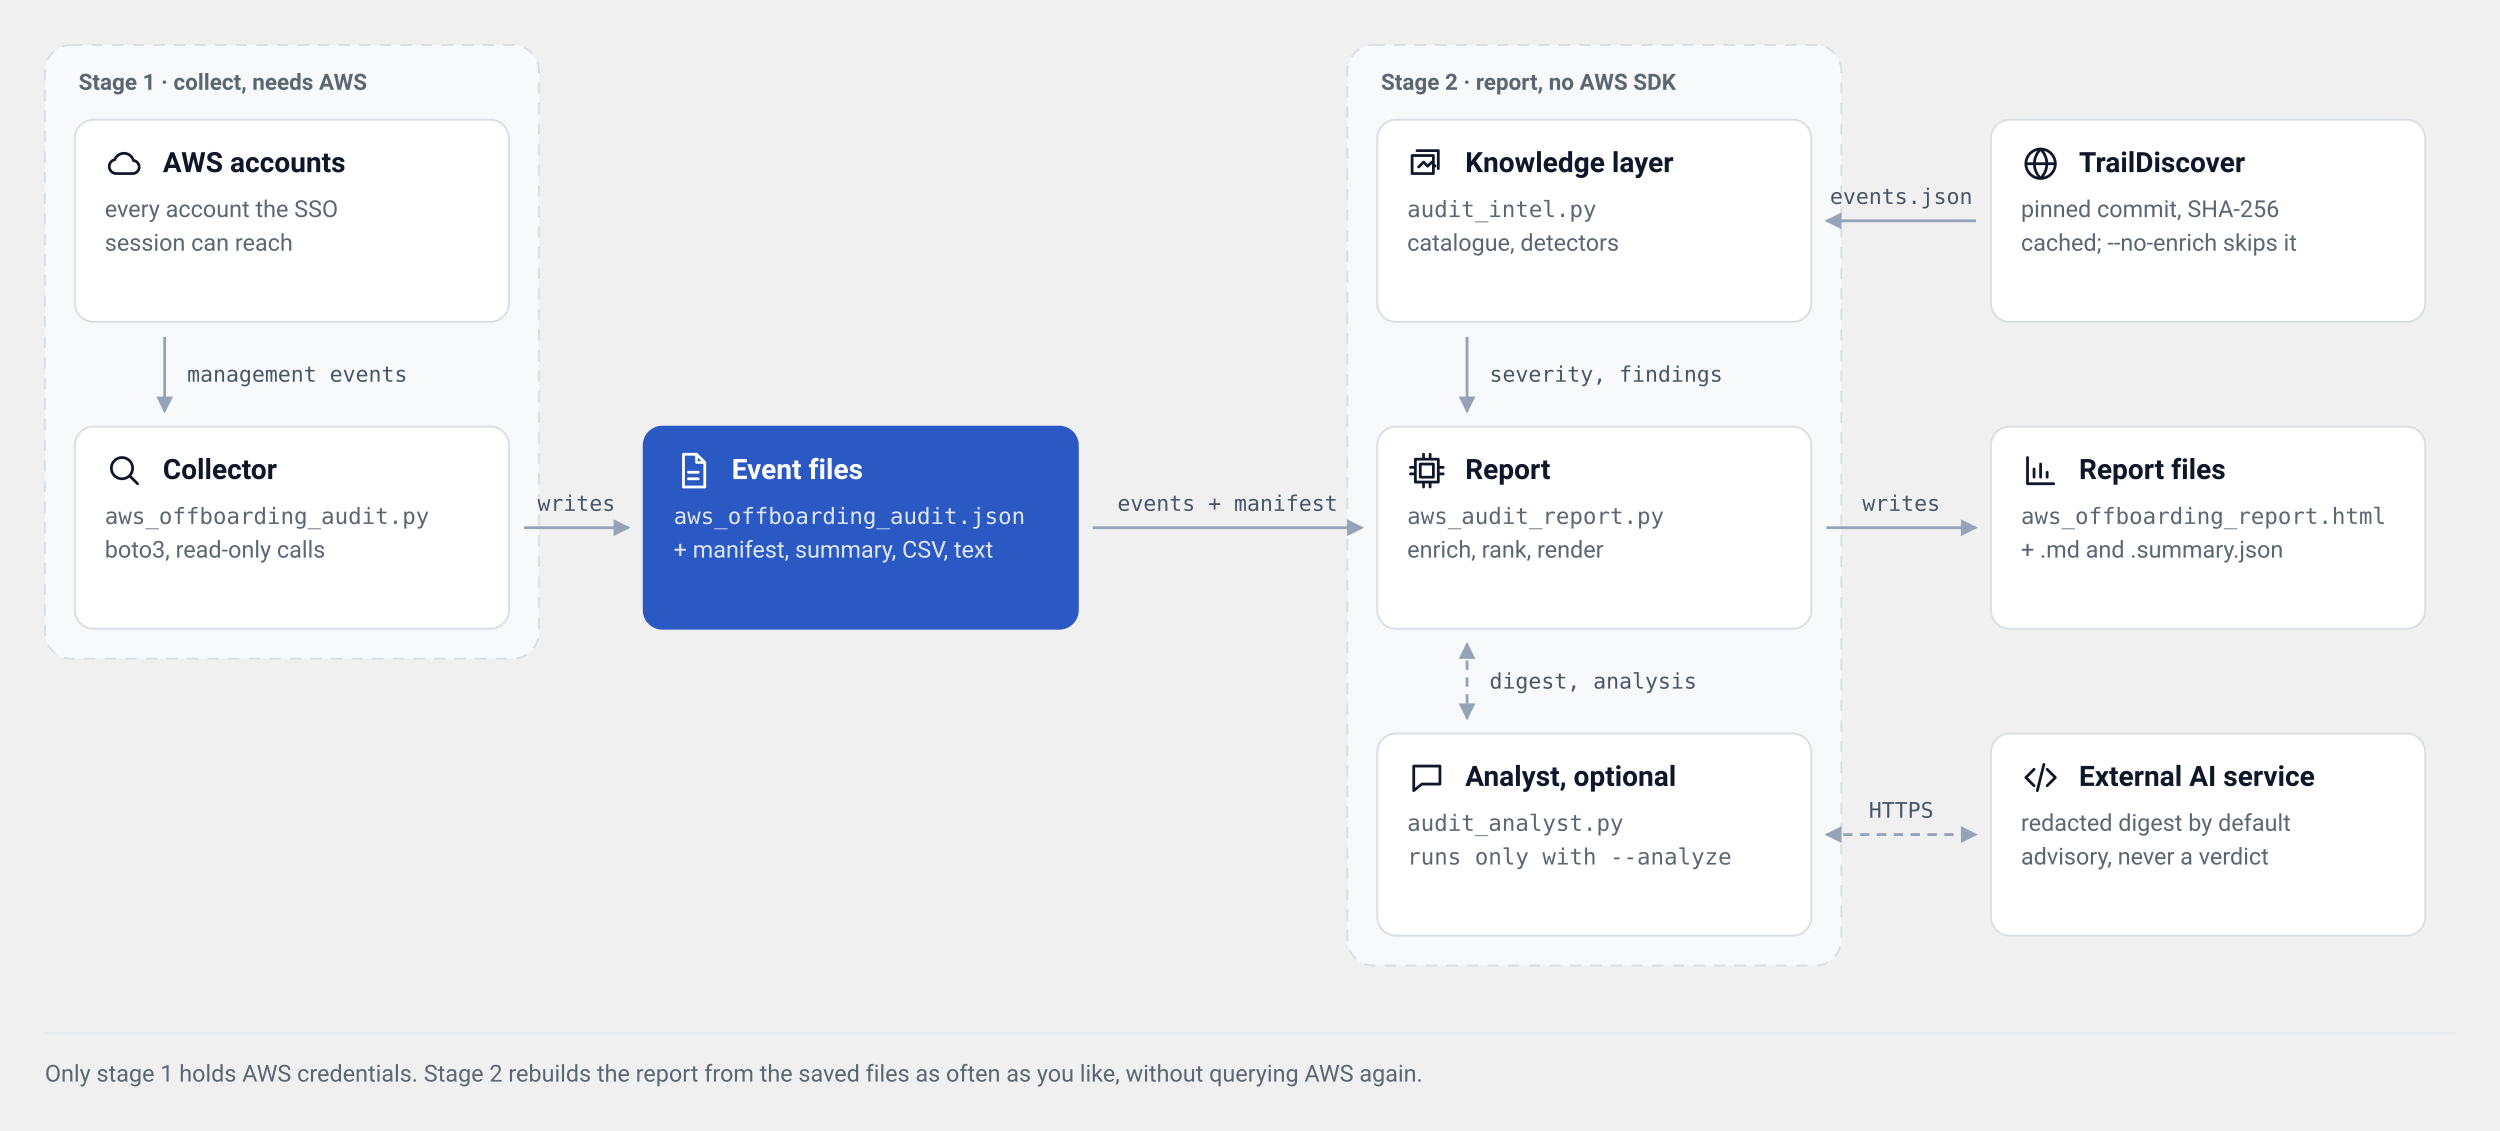
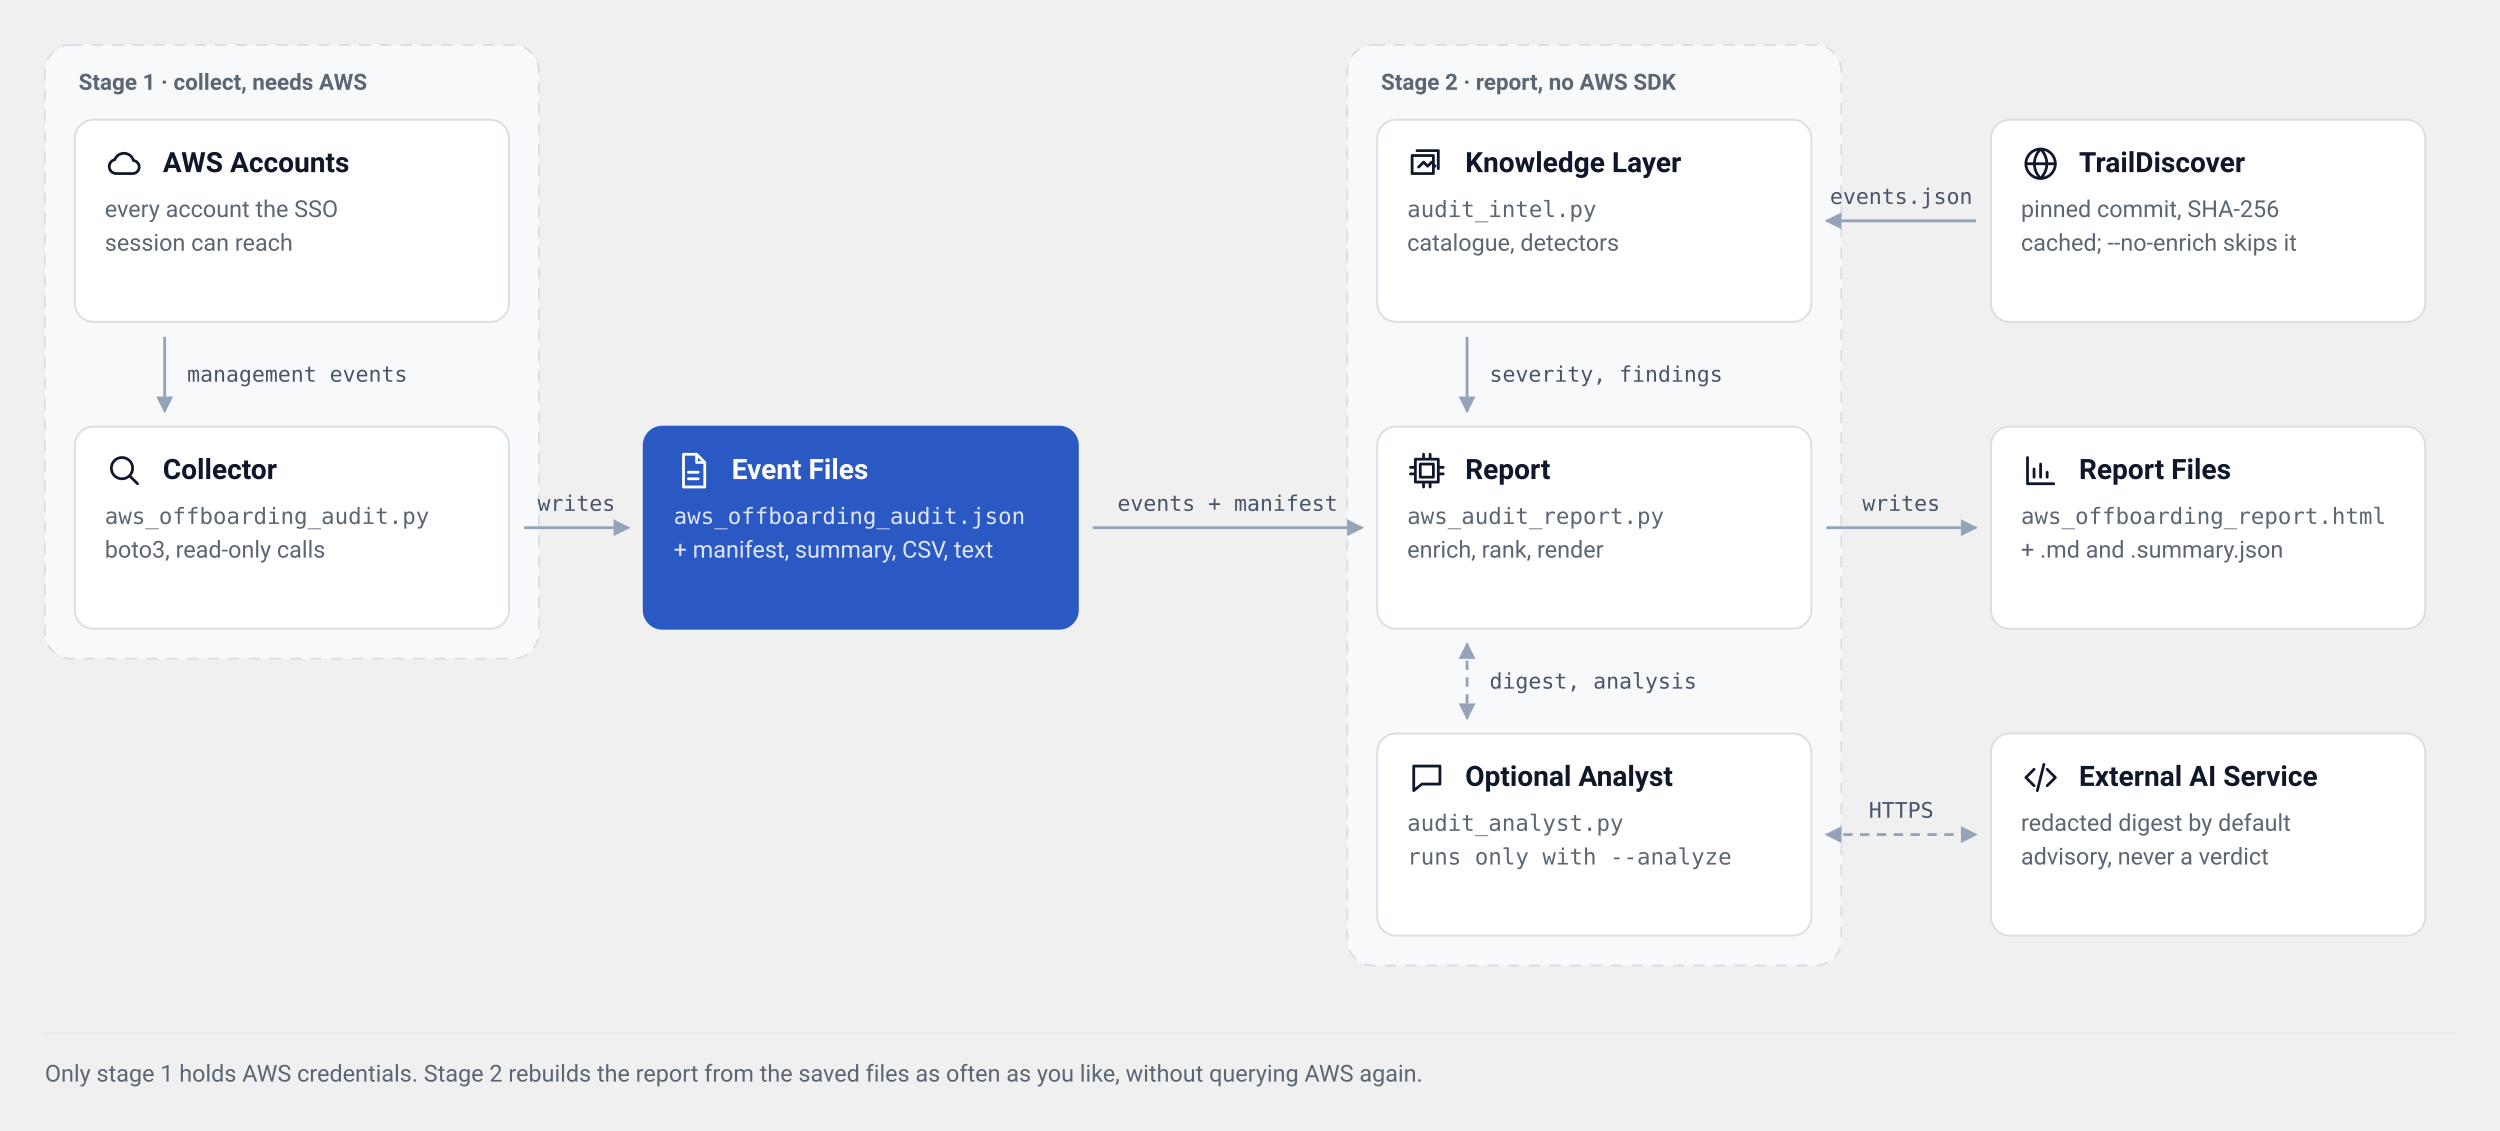
<svg xmlns="http://www.w3.org/2000/svg" viewBox="0 0 1336 604" width="1336" height="604" role="img" aria-label="The collector reads CloudTrail management events from every AWS account the SSO session reaches and writes event JSON; the report stage reads only those files, adds the TrailDiscover catalogue and an optional external AI analysis, and writes HTML, Markdown and a summary without touching AWS again.">
  <defs>
    <marker id="a" viewBox="0 0 10 10" refX="9" refY="5" markerWidth="6" markerHeight="6" orient="auto-start-reverse">
      <path d="M0 0 10 5 0 10z" fill="#94a3b8" />
    </marker>
    <marker id="b" viewBox="0 0 10 10" refX="1" refY="5" markerWidth="6" markerHeight="6" orient="auto">
      <path d="M10 0 0 5 10 10z" fill="#94a3b8" />
    </marker>
  </defs>
  <rect x="24" y="24" width="264" height="328" rx="14" fill="#f7f9fb" stroke="#d8dee4" stroke-width="1" stroke-dasharray="6 5" />
  <text x="42.0" y="48.0" font-family="system-ui,-apple-system,'Segoe UI',Roboto,Helvetica,Arial,sans-serif" font-size="12" fill="#5b6673" text-anchor="start" font-weight="600">Stage 1 · collect, needs AWS</text>
  <rect x="720" y="24" width="264" height="492" rx="14" fill="#f7f9fb" stroke="#d8dee4" stroke-width="1" stroke-dasharray="6 5" />
  <text x="738.0" y="48.0" font-family="system-ui,-apple-system,'Segoe UI',Roboto,Helvetica,Arial,sans-serif" font-size="12" fill="#5b6673" text-anchor="start" font-weight="600">Stage 2 · report, no AWS SDK</text>
  <rect x="40" y="64" width="232" height="108" rx="10" fill="#ffffff" stroke="#d8dee4" stroke-width="1" />
  <g transform="translate(56.0,77.0) scale(0.875)" fill="none" stroke="#0f172a" stroke-width="1.7" stroke-linecap="round" stroke-linejoin="round">
    <path d="M7 18h10a4 4 0 0 0 .5-7.97A6 6 0 0 0 6.1 9.5 4.3 4.3 0 0 0 7 18z" />
  </g>
-   <text x="87.0" y="92.0" font-family="system-ui,-apple-system,'Segoe UI',Roboto,Helvetica,Arial,sans-serif" font-size="15" fill="#0f172a" text-anchor="start" font-weight="600">AWS accounts</text>
+   <text x="87.0" y="92.0" font-family="system-ui,-apple-system,'Segoe UI',Roboto,Helvetica,Arial,sans-serif" font-size="15" fill="#0f172a" text-anchor="start" font-weight="600">AWS Accounts</text>
  <text x="56.0" y="116.0" font-family="system-ui,-apple-system,'Segoe UI',Roboto,Helvetica,Arial,sans-serif" font-size="12.5" fill="#5b6673" text-anchor="start">every account the SSO</text>
  <text x="56.0" y="134.0" font-family="system-ui,-apple-system,'Segoe UI',Roboto,Helvetica,Arial,sans-serif" font-size="12.5" fill="#5b6673" text-anchor="start">session can reach</text>
  <rect x="40" y="228" width="232" height="108" rx="10" fill="#ffffff" stroke="#d8dee4" stroke-width="1" />
  <g transform="translate(56.0,241.0) scale(0.875)" fill="none" stroke="#0f172a" stroke-width="1.7" stroke-linecap="round" stroke-linejoin="round">
    <path d="M10.5 4a6.5 6.5 0 1 0 0 13 6.5 6.5 0 1 0 0-13z M15.5 15.5 20 20" />
  </g>
  <text x="87.0" y="256.0" font-family="system-ui,-apple-system,'Segoe UI',Roboto,Helvetica,Arial,sans-serif" font-size="15" fill="#0f172a" text-anchor="start" font-weight="600">Collector</text>
  <text x="56.0" y="280.0" font-family="ui-monospace,SFMono-Regular,'SF Mono',Menlo,Consolas,monospace" font-size="12" fill="#5b6673" text-anchor="start">aws_offboarding_audit.py</text>
  <text x="56.0" y="298.0" font-family="system-ui,-apple-system,'Segoe UI',Roboto,Helvetica,Arial,sans-serif" font-size="12.5" fill="#5b6673" text-anchor="start">boto3, read-only calls</text>
  <rect x="344" y="228" width="232" height="108" rx="10" fill="#2b59c3" stroke="#2b59c3" stroke-width="1" />
  <g transform="translate(360.0,241.0) scale(0.875)" fill="none" stroke="#ffffff" stroke-width="1.7" stroke-linecap="round" stroke-linejoin="round">
    <path d="M6 2h8l5 5v15H6z M14 2v5h5 M9 13h6 M9 17h6" />
  </g>
-   <text x="391.0" y="256.0" font-family="system-ui,-apple-system,'Segoe UI',Roboto,Helvetica,Arial,sans-serif" font-size="15" fill="#ffffff" text-anchor="start" font-weight="600">Event files</text>
+   <text x="391.0" y="256.0" font-family="system-ui,-apple-system,'Segoe UI',Roboto,Helvetica,Arial,sans-serif" font-size="15" fill="#ffffff" text-anchor="start" font-weight="600">Event Files</text>
  <text x="360.0" y="280.0" font-family="ui-monospace,SFMono-Regular,'SF Mono',Menlo,Consolas,monospace" font-size="12" fill="#ffffff" text-anchor="start" opacity="0.85">aws_offboarding_audit.json</text>
  <text x="360.0" y="298.0" font-family="system-ui,-apple-system,'Segoe UI',Roboto,Helvetica,Arial,sans-serif" font-size="12.5" fill="#ffffff" text-anchor="start" opacity="0.85">+ manifest, summary, CSV, text</text>
  <rect x="736" y="64" width="232" height="108" rx="10" fill="#ffffff" stroke="#d8dee4" stroke-width="1" />
  <g transform="translate(752.0,77.0) scale(0.875)" fill="none" stroke="#0f172a" stroke-width="1.7" stroke-linecap="round" stroke-linejoin="round">
    <path d="M3 7h13v11H3z M6 4h13v11 M7 14l3-3 2.5 2.5L15 11l2 2.5" />
  </g>
-   <text x="783.0" y="92.0" font-family="system-ui,-apple-system,'Segoe UI',Roboto,Helvetica,Arial,sans-serif" font-size="15" fill="#0f172a" text-anchor="start" font-weight="600">Knowledge layer</text>
+   <text x="783.0" y="92.0" font-family="system-ui,-apple-system,'Segoe UI',Roboto,Helvetica,Arial,sans-serif" font-size="15" fill="#0f172a" text-anchor="start" font-weight="600">Knowledge Layer</text>
  <text x="752.0" y="116.0" font-family="ui-monospace,SFMono-Regular,'SF Mono',Menlo,Consolas,monospace" font-size="12" fill="#5b6673" text-anchor="start">audit_intel.py</text>
  <text x="752.0" y="134.0" font-family="system-ui,-apple-system,'Segoe UI',Roboto,Helvetica,Arial,sans-serif" font-size="12.5" fill="#5b6673" text-anchor="start">catalogue, detectors</text>
  <rect x="736" y="228" width="232" height="108" rx="10" fill="#ffffff" stroke="#d8dee4" stroke-width="1" />
  <g transform="translate(752.0,241.0) scale(0.875)" fill="none" stroke="#0f172a" stroke-width="1.7" stroke-linecap="round" stroke-linejoin="round">
    <path d="M8 8h8v8H8z M5 5h14v14H5z M10 2v3 M14 2v3 M10 19v3 M14 19v3 M2 10h3 M2 14h3 M19 10h3 M19 14h3" />
  </g>
  <text x="783.0" y="256.0" font-family="system-ui,-apple-system,'Segoe UI',Roboto,Helvetica,Arial,sans-serif" font-size="15" fill="#0f172a" text-anchor="start" font-weight="600">Report</text>
  <text x="752.0" y="280.0" font-family="ui-monospace,SFMono-Regular,'SF Mono',Menlo,Consolas,monospace" font-size="12" fill="#5b6673" text-anchor="start">aws_audit_report.py</text>
  <text x="752.0" y="298.0" font-family="system-ui,-apple-system,'Segoe UI',Roboto,Helvetica,Arial,sans-serif" font-size="12.5" fill="#5b6673" text-anchor="start">enrich, rank, render</text>
  <rect x="736" y="392" width="232" height="108" rx="10" fill="#ffffff" stroke="#d8dee4" stroke-width="1" />
  <g transform="translate(752.0,405.0) scale(0.875)" fill="none" stroke="#0f172a" stroke-width="1.7" stroke-linecap="round" stroke-linejoin="round">
    <path d="M4 5h16v11H9l-5 4z" />
  </g>
-   <text x="783.0" y="420.0" font-family="system-ui,-apple-system,'Segoe UI',Roboto,Helvetica,Arial,sans-serif" font-size="15" fill="#0f172a" text-anchor="start" font-weight="600">Analyst, optional</text>
+   <text x="783.0" y="420.0" font-family="system-ui,-apple-system,'Segoe UI',Roboto,Helvetica,Arial,sans-serif" font-size="15" fill="#0f172a" text-anchor="start" font-weight="600">Optional Analyst</text>
  <text x="752.0" y="444.0" font-family="ui-monospace,SFMono-Regular,'SF Mono',Menlo,Consolas,monospace" font-size="12" fill="#5b6673" text-anchor="start">audit_analyst.py</text>
  <text x="752.0" y="462.0" font-family="ui-monospace,SFMono-Regular,'SF Mono',Menlo,Consolas,monospace" font-size="12" fill="#5b6673" text-anchor="start">runs only with --analyze</text>
  <rect x="1064" y="64" width="232" height="108" rx="10" fill="#ffffff" stroke="#d8dee4" stroke-width="1" />
  <g transform="translate(1080.0,77.0) scale(0.875)" fill="none" stroke="#0f172a" stroke-width="1.7" stroke-linecap="round" stroke-linejoin="round">
    <path d="M12 3a9 9 0 1 0 0 18 9 9 0 0 0 0-18z M3 12h18 M12 3c2.5 2.7 3.8 5.7 3.8 9s-1.3 6.3-3.8 9 M12 3c-2.5 2.7-3.8 5.7-3.8 9s1.3 6.3 3.8 9" />
  </g>
  <text x="1111.0" y="92.0" font-family="system-ui,-apple-system,'Segoe UI',Roboto,Helvetica,Arial,sans-serif" font-size="15" fill="#0f172a" text-anchor="start" font-weight="600">TrailDiscover</text>
  <text x="1080.0" y="116.0" font-family="system-ui,-apple-system,'Segoe UI',Roboto,Helvetica,Arial,sans-serif" font-size="12.5" fill="#5b6673" text-anchor="start">pinned commit, SHA-256</text>
  <text x="1080.0" y="134.0" font-family="system-ui,-apple-system,'Segoe UI',Roboto,Helvetica,Arial,sans-serif" font-size="12.5" fill="#5b6673" text-anchor="start">cached; --no-enrich skips it</text>
  <rect x="1064" y="228" width="232" height="108" rx="10" fill="#ffffff" stroke="#d8dee4" stroke-width="1" />
  <g transform="translate(1080.0,241.0) scale(0.875)" fill="none" stroke="#0f172a" stroke-width="1.7" stroke-linecap="round" stroke-linejoin="round">
    <path d="M4 20V4 M4 20h16 M8 16v-5 M12 16V8 M16 16v-3" />
  </g>
-   <text x="1111.0" y="256.0" font-family="system-ui,-apple-system,'Segoe UI',Roboto,Helvetica,Arial,sans-serif" font-size="15" fill="#0f172a" text-anchor="start" font-weight="600">Report files</text>
+   <text x="1111.0" y="256.0" font-family="system-ui,-apple-system,'Segoe UI',Roboto,Helvetica,Arial,sans-serif" font-size="15" fill="#0f172a" text-anchor="start" font-weight="600">Report Files</text>
  <text x="1080.0" y="280.0" font-family="ui-monospace,SFMono-Regular,'SF Mono',Menlo,Consolas,monospace" font-size="12" fill="#5b6673" text-anchor="start">aws_offboarding_report.html</text>
  <text x="1080.0" y="298.0" font-family="system-ui,-apple-system,'Segoe UI',Roboto,Helvetica,Arial,sans-serif" font-size="12.5" fill="#5b6673" text-anchor="start">+ .md and .summary.json</text>
  <rect x="1064" y="392" width="232" height="108" rx="10" fill="#ffffff" stroke="#d8dee4" stroke-width="1" />
  <g transform="translate(1080.0,405.0) scale(0.875)" fill="none" stroke="#0f172a" stroke-width="1.7" stroke-linecap="round" stroke-linejoin="round">
    <path d="M8 7 3 12l5 5 M16 7l5 5-5 5 M14 4l-4 16" />
  </g>
-   <text x="1111.0" y="420.0" font-family="system-ui,-apple-system,'Segoe UI',Roboto,Helvetica,Arial,sans-serif" font-size="15" fill="#0f172a" text-anchor="start" font-weight="600">External AI service</text>
+   <text x="1111.0" y="420.0" font-family="system-ui,-apple-system,'Segoe UI',Roboto,Helvetica,Arial,sans-serif" font-size="15" fill="#0f172a" text-anchor="start" font-weight="600">External AI Service</text>
  <text x="1080.0" y="444.0" font-family="system-ui,-apple-system,'Segoe UI',Roboto,Helvetica,Arial,sans-serif" font-size="12.5" fill="#5b6673" text-anchor="start">redacted digest by default</text>
  <text x="1080.0" y="462.0" font-family="system-ui,-apple-system,'Segoe UI',Roboto,Helvetica,Arial,sans-serif" font-size="12.5" fill="#5b6673" text-anchor="start">advisory, never a verdict</text>
  <polyline points="88,180 88,220" fill="none" stroke="#94a3b8" stroke-width="1.5" marker-end="url(#a)" />
  <text x="100.0" y="204.0" font-family="ui-monospace,SFMono-Regular,'SF Mono',Menlo,Consolas,monospace" font-size="11.5" fill="#475569" text-anchor="start">management events</text>
  <polyline points="280,282.0 336,282.0" fill="none" stroke="#94a3b8" stroke-width="1.5" marker-end="url(#a)" />
  <text x="308.0" y="273.0" font-family="ui-monospace,SFMono-Regular,'SF Mono',Menlo,Consolas,monospace" font-size="11.5" fill="#475569" text-anchor="middle">writes</text>
  <polyline points="584,282.0 728,282.0" fill="none" stroke="#94a3b8" stroke-width="1.5" marker-end="url(#a)" />
  <text x="656.0" y="273.0" font-family="ui-monospace,SFMono-Regular,'SF Mono',Menlo,Consolas,monospace" font-size="11.5" fill="#475569" text-anchor="middle">events + manifest</text>
  <polyline points="1056,118.0 976,118.0" fill="none" stroke="#94a3b8" stroke-width="1.5" marker-end="url(#a)" />
  <text x="1016.0" y="109.0" font-family="ui-monospace,SFMono-Regular,'SF Mono',Menlo,Consolas,monospace" font-size="11.5" fill="#475569" text-anchor="middle">events.json</text>
  <polyline points="784,180 784,220" fill="none" stroke="#94a3b8" stroke-width="1.5" marker-end="url(#a)" />
  <text x="796.0" y="204.0" font-family="ui-monospace,SFMono-Regular,'SF Mono',Menlo,Consolas,monospace" font-size="11.5" fill="#475569" text-anchor="start">severity, findings</text>
  <polyline points="976,282.0 1056,282.0" fill="none" stroke="#94a3b8" stroke-width="1.5" marker-end="url(#a)" />
  <text x="1016.0" y="273.0" font-family="ui-monospace,SFMono-Regular,'SF Mono',Menlo,Consolas,monospace" font-size="11.5" fill="#475569" text-anchor="middle">writes</text>
  <polyline points="784,344 784,384" fill="none" stroke="#94a3b8" stroke-width="1.5" stroke-dasharray="5 4" marker-end="url(#a)" marker-start="url(#b)" />
  <text x="796.0" y="368.0" font-family="ui-monospace,SFMono-Regular,'SF Mono',Menlo,Consolas,monospace" font-size="11.5" fill="#475569" text-anchor="start">digest, analysis</text>
  <polyline points="976,446.0 1056,446.0" fill="none" stroke="#94a3b8" stroke-width="1.5" stroke-dasharray="5 4" marker-end="url(#a)" marker-start="url(#b)" />
  <text x="1016.0" y="437.0" font-family="ui-monospace,SFMono-Regular,'SF Mono',Menlo,Consolas,monospace" font-size="11.5" fill="#475569" text-anchor="middle">HTTPS</text>
  <line x1="24" y1="552" x2="1312" y2="552" stroke="#e6e9ee" stroke-width="1" />
  <text x="24.0" y="578.0" font-family="system-ui,-apple-system,'Segoe UI',Roboto,Helvetica,Arial,sans-serif" font-size="12.5" fill="#5b6673" text-anchor="start">Only stage 1 holds AWS credentials. Stage 2 rebuilds the report from the saved files as often as you like, without querying AWS again.</text>
</svg>
